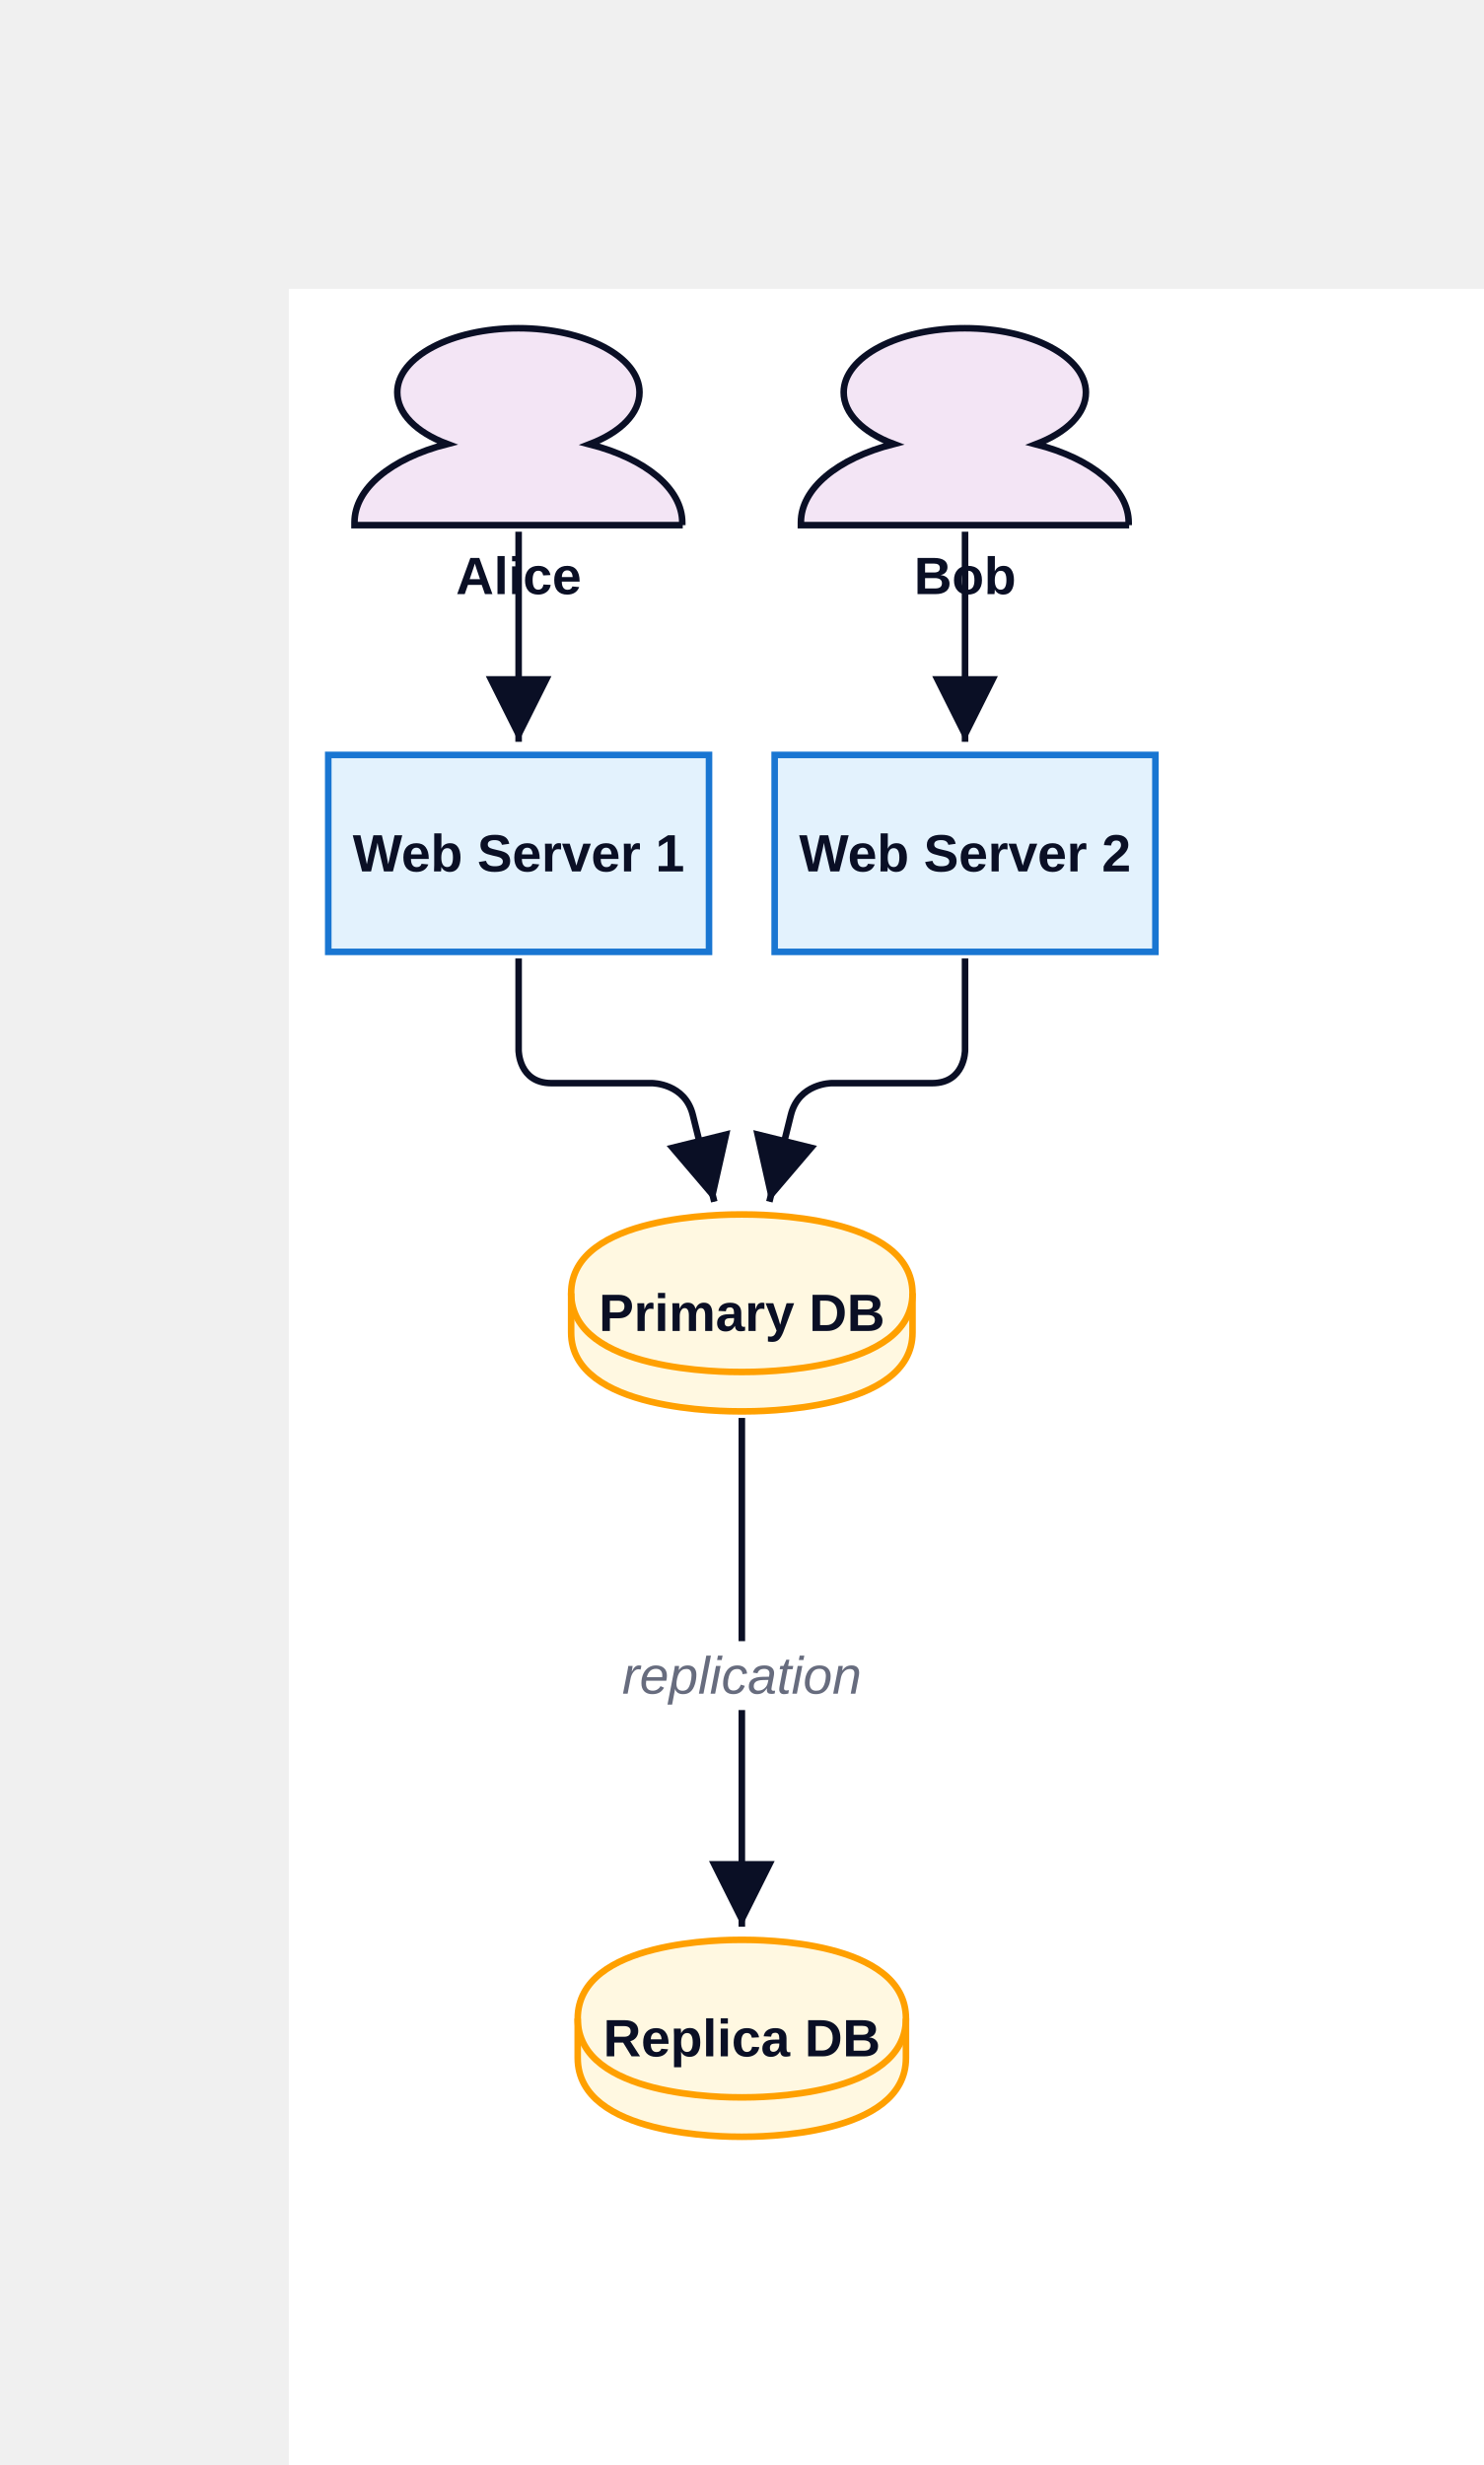
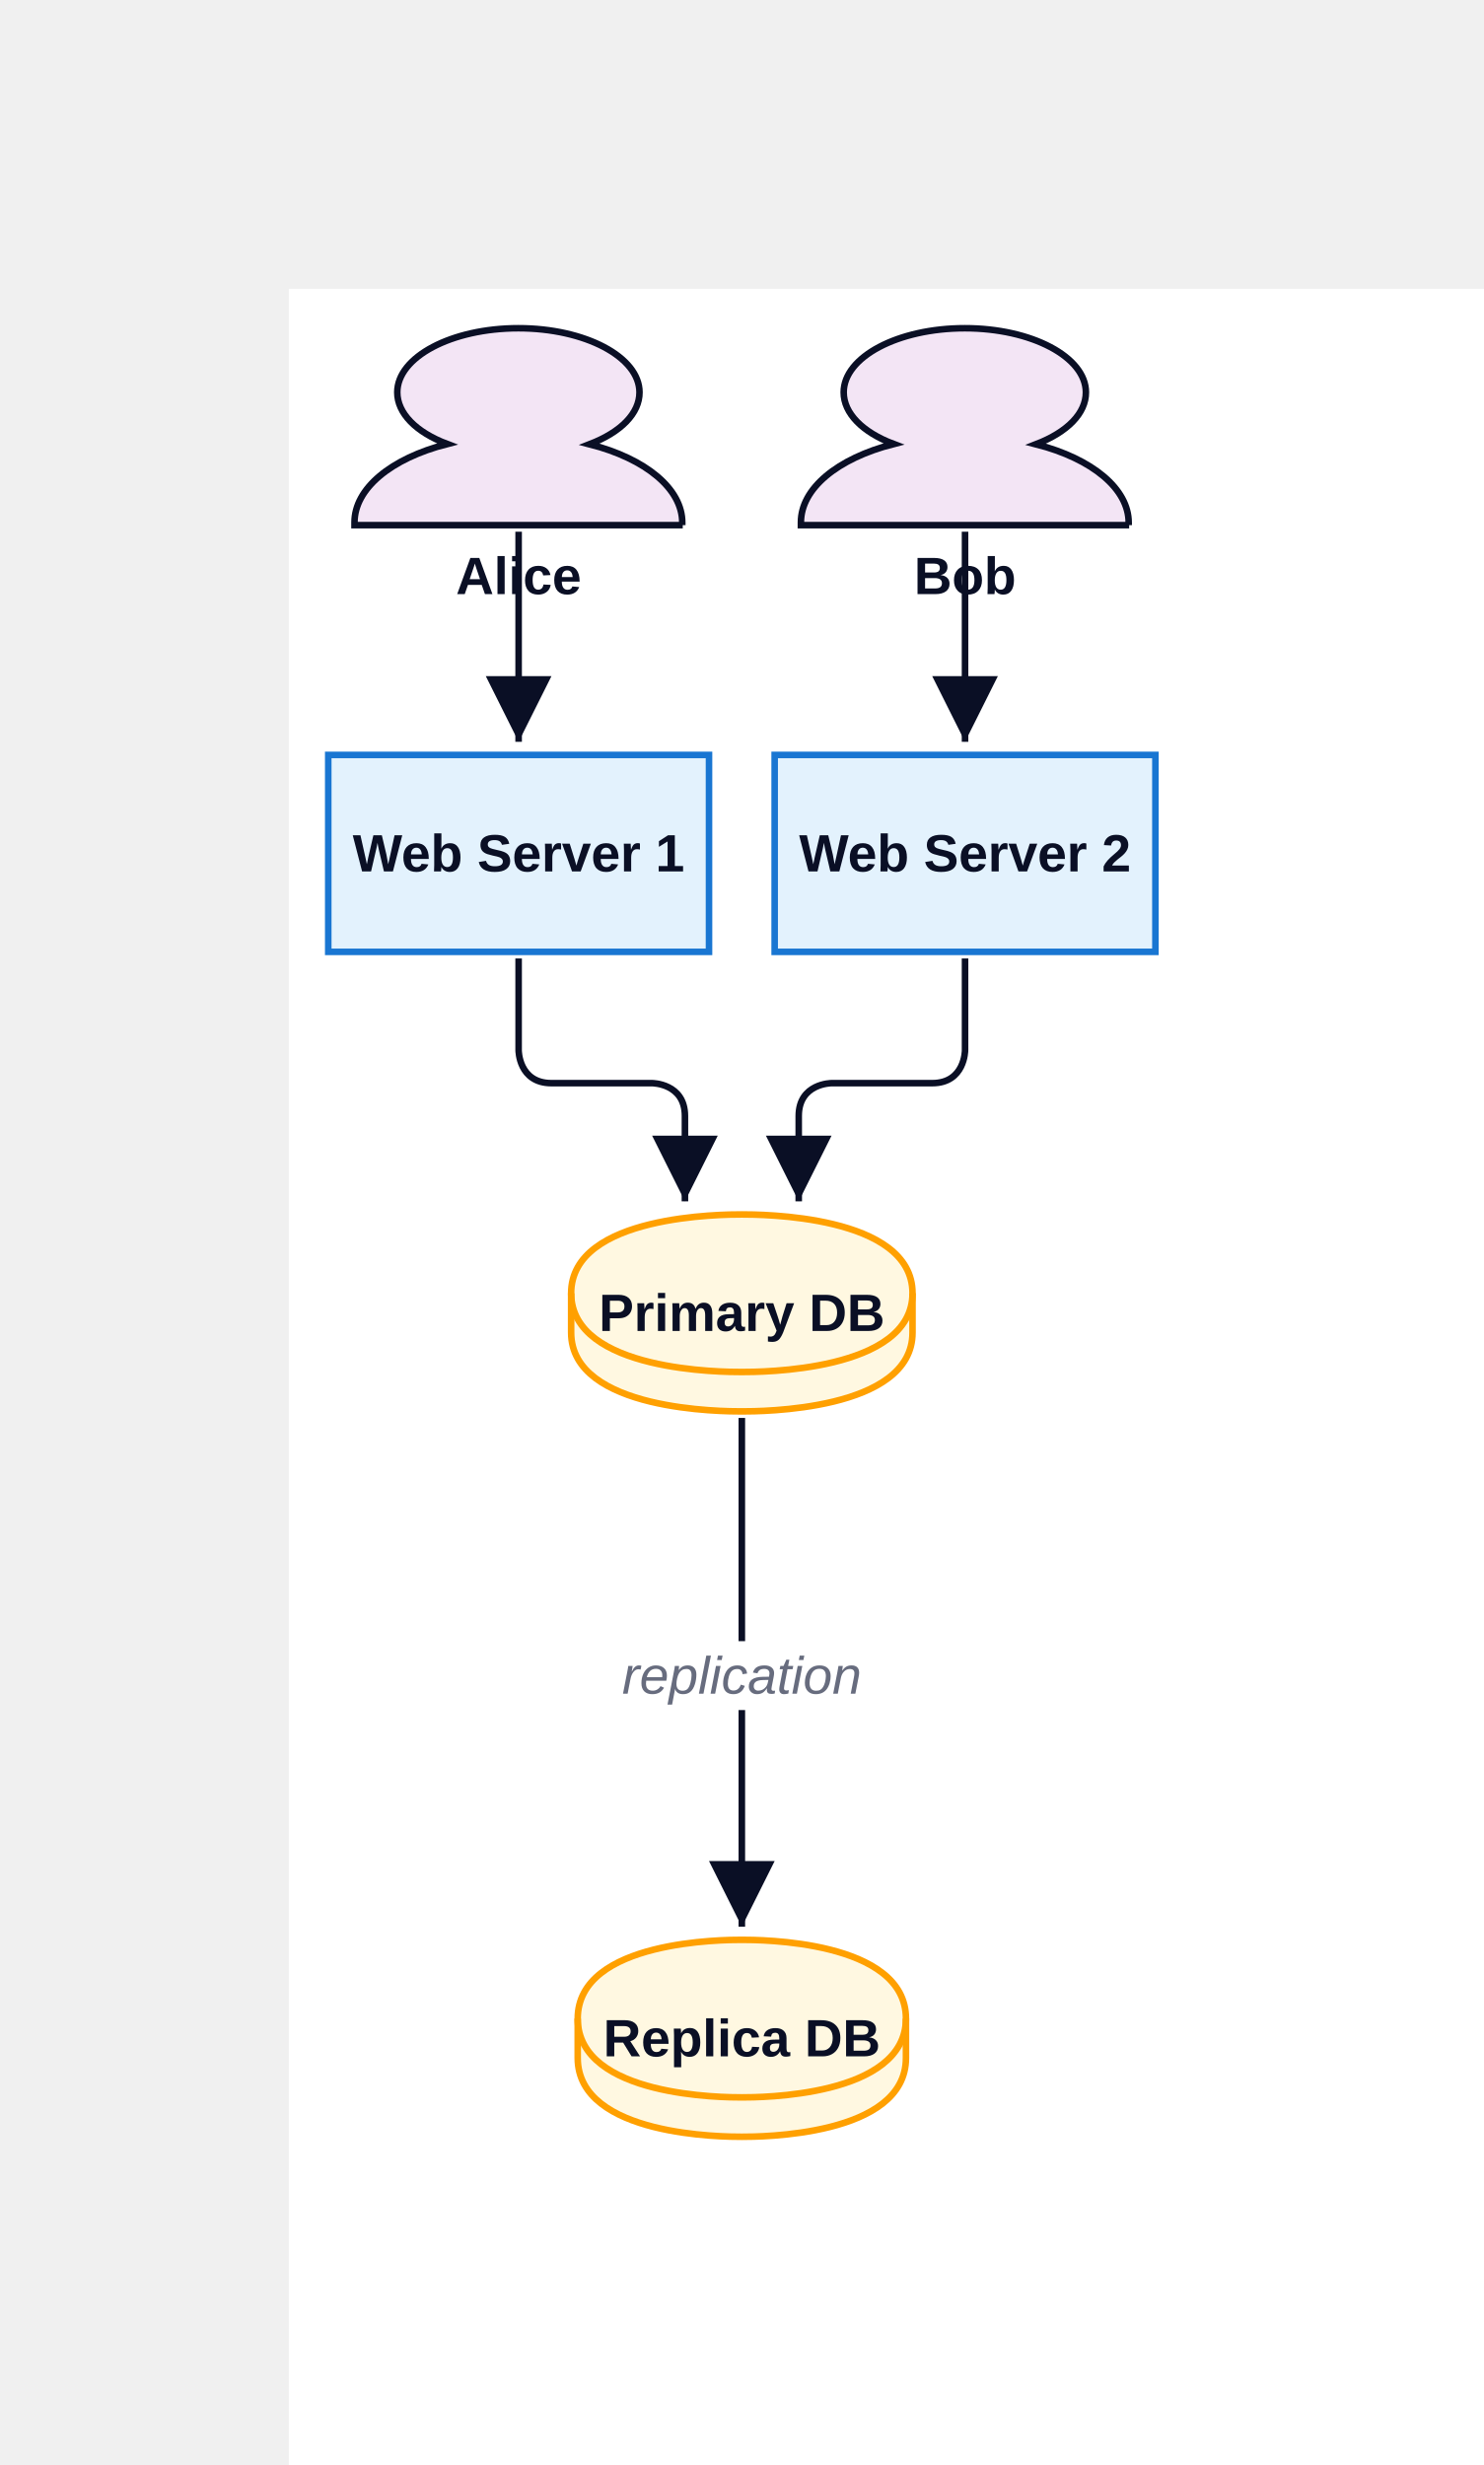
<svg xmlns="http://www.w3.org/2000/svg" width="452" height="751" viewBox="-88 -88 452 751" data-d2-version="0.1.0">
  <defs>
    <marker id="arrow-triangle" markerWidth="10" markerHeight="10" refX="10" refY="5" orient="auto" markerUnits="strokeWidth">
      <path d="M0,0 L10,5 L0,10 Z" fill="#0A0F25" />
    </marker>
    <marker id="arrow-triangle-reverse" markerWidth="10" markerHeight="10" refX="0" refY="5" orient="auto" markerUnits="strokeWidth">
      <path d="M10,0 L0,5 L10,10 Z" fill="#0A0F25" />
    </marker>
    <marker id="arrow-diamond" markerWidth="10" markerHeight="10" refX="10" refY="5" orient="auto" markerUnits="strokeWidth">
      <path d="M0,5 L5,0 L10,5 L5,10 Z" fill="#0A0F25" />
    </marker>
    <marker id="arrow-diamond-reverse" markerWidth="10" markerHeight="10" refX="0" refY="5" orient="auto" markerUnits="strokeWidth">
      <path d="M0,5 L5,0 L10,5 L5,10 Z" fill="#0A0F25" />
    </marker>
    <marker id="arrow-circle" markerWidth="10" markerHeight="10" refX="6" refY="5" orient="auto" markerUnits="strokeWidth">
      <circle cx="5" cy="5" r="4" fill="#0A0F25" />
    </marker>
    <marker id="arrow-circle-reverse" markerWidth="10" markerHeight="10" refX="4" refY="5" orient="auto" markerUnits="strokeWidth">
      <circle cx="5" cy="5" r="4" fill="#0A0F25" />
    </marker>
    <marker id="arrow-cf-one" markerWidth="10" markerHeight="10" refX="10" refY="5" orient="auto" markerUnits="strokeWidth">
      <line x1="10" y1="0" x2="10" y2="10" stroke="#0A0F25" stroke-width="2" />
    </marker>
    <marker id="arrow-cf-one-reverse" markerWidth="10" markerHeight="10" refX="0" refY="5" orient="auto" markerUnits="strokeWidth">
      <line x1="0" y1="0" x2="0" y2="10" stroke="#0A0F25" stroke-width="2" />
    </marker>
    <marker id="arrow-cf-many" markerWidth="10" markerHeight="10" refX="10" refY="5" orient="auto" markerUnits="strokeWidth">
      <path d="M0,5 L10,0 M0,5 L10,5 M0,5 L10,10" stroke="#0A0F25" stroke-width="2" fill="none" />
    </marker>
    <marker id="arrow-cf-many-reverse" markerWidth="10" markerHeight="10" refX="0" refY="5" orient="auto" markerUnits="strokeWidth">
      <path d="M10,5 L0,0 M10,5 L0,5 M10,5 L0,10" stroke="#0A0F25" stroke-width="2" fill="none" />
    </marker>
    <marker id="arrow-cf-one-required" markerWidth="10" markerHeight="10" refX="10" refY="5" orient="auto" markerUnits="strokeWidth">
      <line x1="10" y1="0" x2="10" y2="10" stroke="#0A0F25" stroke-width="2" />
      <line x1="7" y1="0" x2="7" y2="10" stroke="#0A0F25" stroke-width="2" />
    </marker>
    <marker id="arrow-cf-one-required-reverse" markerWidth="10" markerHeight="10" refX="0" refY="5" orient="auto" markerUnits="strokeWidth">
      <line x1="0" y1="0" x2="0" y2="10" stroke="#0A0F25" stroke-width="2" />
      <line x1="3" y1="0" x2="3" y2="10" stroke="#0A0F25" stroke-width="2" />
    </marker>
    <marker id="arrow-cf-many-required" markerWidth="10" markerHeight="10" refX="10" refY="5" orient="auto" markerUnits="strokeWidth">
      <path d="M0,5 L10,0 M0,5 L10,5 M0,5 L10,10" stroke="#0A0F25" stroke-width="2" fill="none" />
      <line x1="3" y1="0" x2="3" y2="10" stroke="#0A0F25" stroke-width="2" />
    </marker>
    <marker id="arrow-cf-many-required-reverse" markerWidth="10" markerHeight="10" refX="0" refY="5" orient="auto" markerUnits="strokeWidth">
      <path d="M10,5 L0,0 M10,5 L0,5 M10,5 L0,10" stroke="#0A0F25" stroke-width="2" fill="none" />
      <line x1="7" y1="0" x2="7" y2="10" stroke="#0A0F25" stroke-width="2" />
    </marker>
    <marker id="arrow-cf-one-optional" markerWidth="10" markerHeight="10" refX="10" refY="5" orient="auto" markerUnits="strokeWidth">
      <line x1="10" y1="0" x2="10" y2="10" stroke="#0A0F25" stroke-width="2" />
      <circle cx="7" cy="5" r="2" stroke="#0A0F25" stroke-width="2" fill="white" />
    </marker>
    <marker id="arrow-cf-one-optional-reverse" markerWidth="10" markerHeight="10" refX="0" refY="5" orient="auto" markerUnits="strokeWidth">
      <line x1="0" y1="0" x2="0" y2="10" stroke="#0A0F25" stroke-width="2" />
      <circle cx="3" cy="5" r="2" stroke="#0A0F25" stroke-width="2" fill="white" />
    </marker>
    <marker id="arrow-cf-many-optional" markerWidth="10" markerHeight="10" refX="10" refY="5" orient="auto" markerUnits="strokeWidth">
      <path d="M0,5 L10,0 M0,5 L10,5 M0,5 L10,10" stroke="#0A0F25" stroke-width="2" fill="none" />
      <circle cx="3" cy="5" r="2" stroke="#0A0F25" stroke-width="2" fill="white" />
    </marker>
    <marker id="arrow-cf-many-optional-reverse" markerWidth="10" markerHeight="10" refX="0" refY="5" orient="auto" markerUnits="strokeWidth">
      <path d="M10,5 L0,0 M10,5 L0,5 M10,5 L0,10" stroke="#0A0F25" stroke-width="2" fill="none" />
      <circle cx="7" cy="5" r="2" stroke="#0A0F25" stroke-width="2" fill="white" />
    </marker>
    <marker id="arrow-line" markerWidth="10" markerHeight="10" refX="10" refY="5" orient="auto" markerUnits="strokeWidth">
      <line x1="10" y1="0" x2="10" y2="10" stroke="#0A0F25" stroke-width="2" />
    </marker>
    <marker id="arrow-line-reverse" markerWidth="10" markerHeight="10" refX="0" refY="5" orient="auto" markerUnits="strokeWidth">
      <line x1="0" y1="0" x2="0" y2="10" stroke="#0A0F25" stroke-width="2" />
    </marker>
    <marker id="arrow-open" markerWidth="10" markerHeight="10" refX="10" refY="5" orient="auto" markerUnits="strokeWidth">
      <path d="M0,0 L10,5 L0,10" stroke="#0A0F25" stroke-width="2" fill="none" />
    </marker>
    <marker id="arrow-open-reverse" markerWidth="10" markerHeight="10" refX="0" refY="5" orient="auto" markerUnits="strokeWidth">
      <path d="M10,0 L0,5 L10,10" stroke="#0A0F25" stroke-width="2" fill="none" />
    </marker>
    <marker id="arrow" markerWidth="10" markerHeight="10" refX="10" refY="5" orient="auto" markerUnits="strokeWidth">
      <path d="M0,0 L10,5 L0,10 Z" fill="#0A0F25" />
    </marker>
    <marker id="arrow-reverse" markerWidth="10" markerHeight="10" refX="0" refY="5" orient="auto" markerUnits="strokeWidth">
      <path d="M10,0 L0,5 L10,10 Z" fill="#0A0F25" />
    </marker>
  </defs>
  <rect width="100%" height="100%" fill="#FFFFFF" />
  <g id="base-layer">
    <rect x="12" y="142" width="116" height="60" fill="#e3f2fd" stroke="#1976D2" stroke-width="2" rx="0" ry="0" />
    <rect x="148" y="142" width="116" height="60" fill="#e3f2fd" stroke="#1976D2" stroke-width="2" rx="0" ry="0" />
    <path d="M 86 306 C 86 282 132.8 282 138 282 C 143.2 282 190 282 190 306 L 190 318 C 190 342 143.2 342 138 342 C 132.8 342 86 342 86 318 L 86 306 Z" fill="#fff8e1" stroke="#FFA000" stroke-width="2" />
    <ellipse cx="138" cy="306" rx="52" ry="24" fill="none" stroke="none" stroke-width="0" />
    <path d="M 86 306 C 86 330 132.8 330 138 330 C 143.2 330 190 330 190 306" fill="none" stroke="#FFA000" stroke-width="2" />
    <path d="M 88 527 C 88 503 133 503 138 503 C 143 503 188 503 188 527 L 188 539 C 188 563 143 563 138 563 C 133 563 88 563 88 539 L 88 527 Z" fill="#fff8e1" stroke="#FFA000" stroke-width="2" />
    <ellipse cx="138" cy="527" rx="50" ry="24" fill="none" stroke="none" stroke-width="0" />
    <path d="M 88 527 C 88 551 133 551 138 551 C 143 551 188 551 188 527" fill="none" stroke="#FFA000" stroke-width="2" />
    <path d="M 120 72 H 20 v -0.853 c 0 -10.233 10.981 -19.457 28.258 -23.876 C 38.741 43.705 33.031 37.891 33.031 31.535 C 33.031 20.76 49.575 12 69.927 12 c 20.351 0 36.896 8.76 36.896 19.535 c 0 6.357 -5.564 12.093 -15.227 15.814 c 17.277 4.419 28.258 13.643 28.258 23.876 v 0.775 Z" fill="#f3e5f5" stroke="#0A0F25" stroke-width="2" />
    <path d="M 256 72 H 156 v -0.853 c 0 -10.233 10.981 -19.457 28.258 -23.876 C 174.741 43.705 169.031 37.891 169.031 31.535 C 169.031 20.76 185.575 12 205.927 12 c 20.351 0 36.896 8.76 36.896 19.535 c 0 6.357 -5.564 12.093 -15.227 15.814 c 17.277 4.419 28.258 13.643 28.258 23.876 v 0.775 Z" fill="#f3e5f5" stroke="#0A0F25" stroke-width="2" />
    <path d="M 70 74 C 70 99.6 70 112.4 70 138" fill="none" stroke="#0A0F25" stroke-width="2" marker-end="url(#arrow-triangle)" />
    <path d="M 206 74 C 206 99.6 206 112.4 206 138" fill="none" stroke="#0A0F25" stroke-width="2" marker-end="url(#arrow-triangle)" />
-     <path d="M 70 204 C 70 215.2 70 220.8 70 232 C 70 232 70 242 80 242 C 92.267 242 98.4 242 110.667 242 C 110.667 242 120.667 242 123.07 251.707 C 125.686 262.271 126.994 267.553 129.61 278.117" fill="none" stroke="#0A0F25" stroke-width="2" marker-end="url(#arrow-triangle)" />
-     <path d="M 206 204 C 206 215.2 206 220.8 206 232 C 206 232 206 242 196 242 C 183.733 242 177.6 242 165.333 242 C 165.333 242 155.333 242 152.93 251.707 C 150.314 262.271 149.006 267.553 146.39 278.117" fill="none" stroke="#0A0F25" stroke-width="2" marker-end="url(#arrow-triangle)" />
+     <path d="M 70 204 C 70 215.2 70 220.8 70 232 C 70 232 70 242 80 242 C 92.267 242 98.4 242 110.667 242 C 110.667 242 120.667 242 120.667 252 C 120.667 262.4 120.667 267.6 120.667 278" fill="none" stroke="#0A0F25" stroke-width="2" marker-end="url(#arrow-triangle)" />
+     <path d="M 206 204 C 206 215.2 206 220.8 206 232 C 206 232 206 242 196 242 C 183.733 242 177.6 242 165.333 242 C 165.333 242 155.333 242 155.333 252 C 155.333 262.4 155.333 267.6 155.333 278" fill="none" stroke="#0A0F25" stroke-width="2" marker-end="url(#arrow-triangle)" />
    <path d="M 138 344 C 138 406 138 437 138 499" fill="none" stroke="#0A0F25" stroke-width="2" marker-end="url(#arrow-triangle)" />
    <rect x="102.5" y="412" width="71" height="21" fill="#FFFFFF" stroke="none" stroke-width="1" rx="3" ry="3" />
    <text x="138" y="428" text-anchor="middle" dominant-baseline="alphabetic" font-family="Arial, sans-serif" font-size="16" style="fill: #676C7E; font-style: italic">replication</text>
    <text x="70" y="177.5" text-anchor="middle" dominant-baseline="alphabetic" font-family="Arial, sans-serif" font-size="16" style="fill: #0A0F25; font-weight: 700">Web Server 1</text>
    <text x="206" y="177.5" text-anchor="middle" dominant-baseline="alphabetic" font-family="Arial, sans-serif" font-size="16" style="fill: #0A0F25; font-weight: 700">Web Server 2</text>
    <text x="138" y="317.5" text-anchor="middle" dominant-baseline="alphabetic" font-family="Arial, sans-serif" font-size="16" style="fill: #0A0F25; font-weight: 700">Primary DB</text>
    <text x="138" y="538.5" text-anchor="middle" dominant-baseline="alphabetic" font-family="Arial, sans-serif" font-size="16" style="fill: #0A0F25; font-weight: 700">Replica DB</text>
    <text x="70" y="93" text-anchor="middle" dominant-baseline="alphabetic" font-family="Arial, sans-serif" font-size="16" style="fill: #0A0F25; font-weight: 700">Alice</text>
    <text x="206" y="93" text-anchor="middle" dominant-baseline="alphabetic" font-family="Arial, sans-serif" font-size="16" style="fill: #0A0F25; font-weight: 700">Bob</text>
  </g>
</svg>
